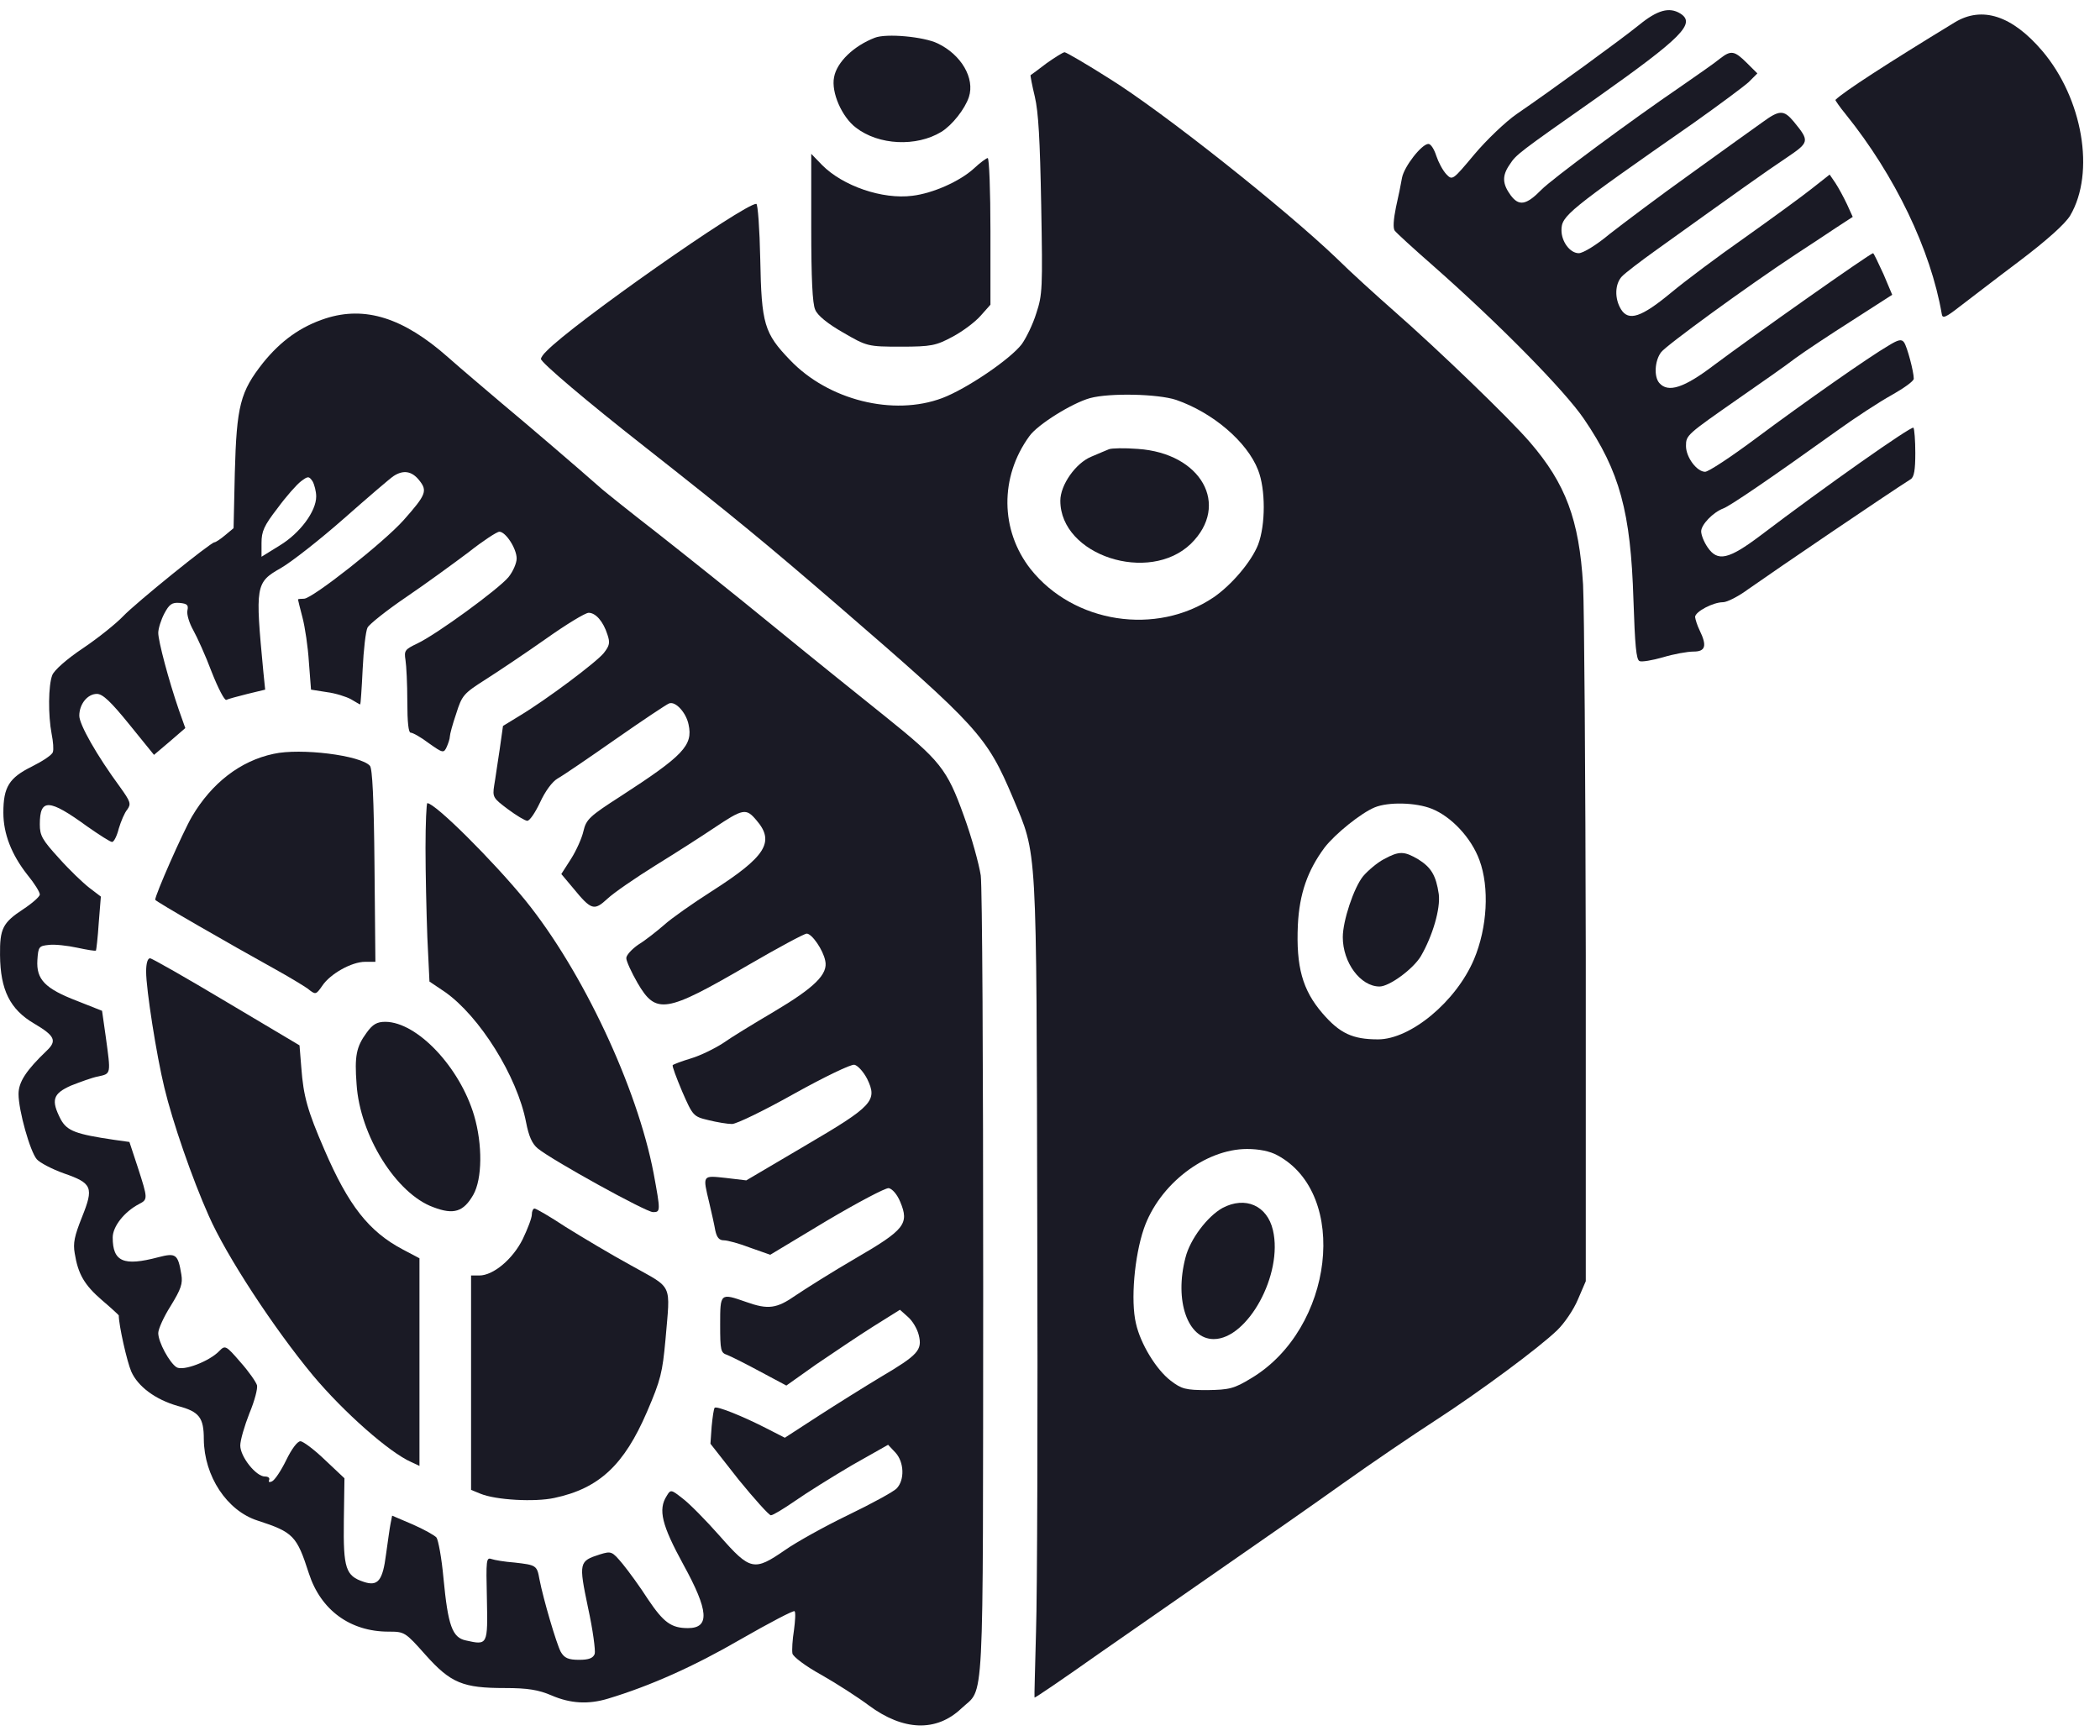
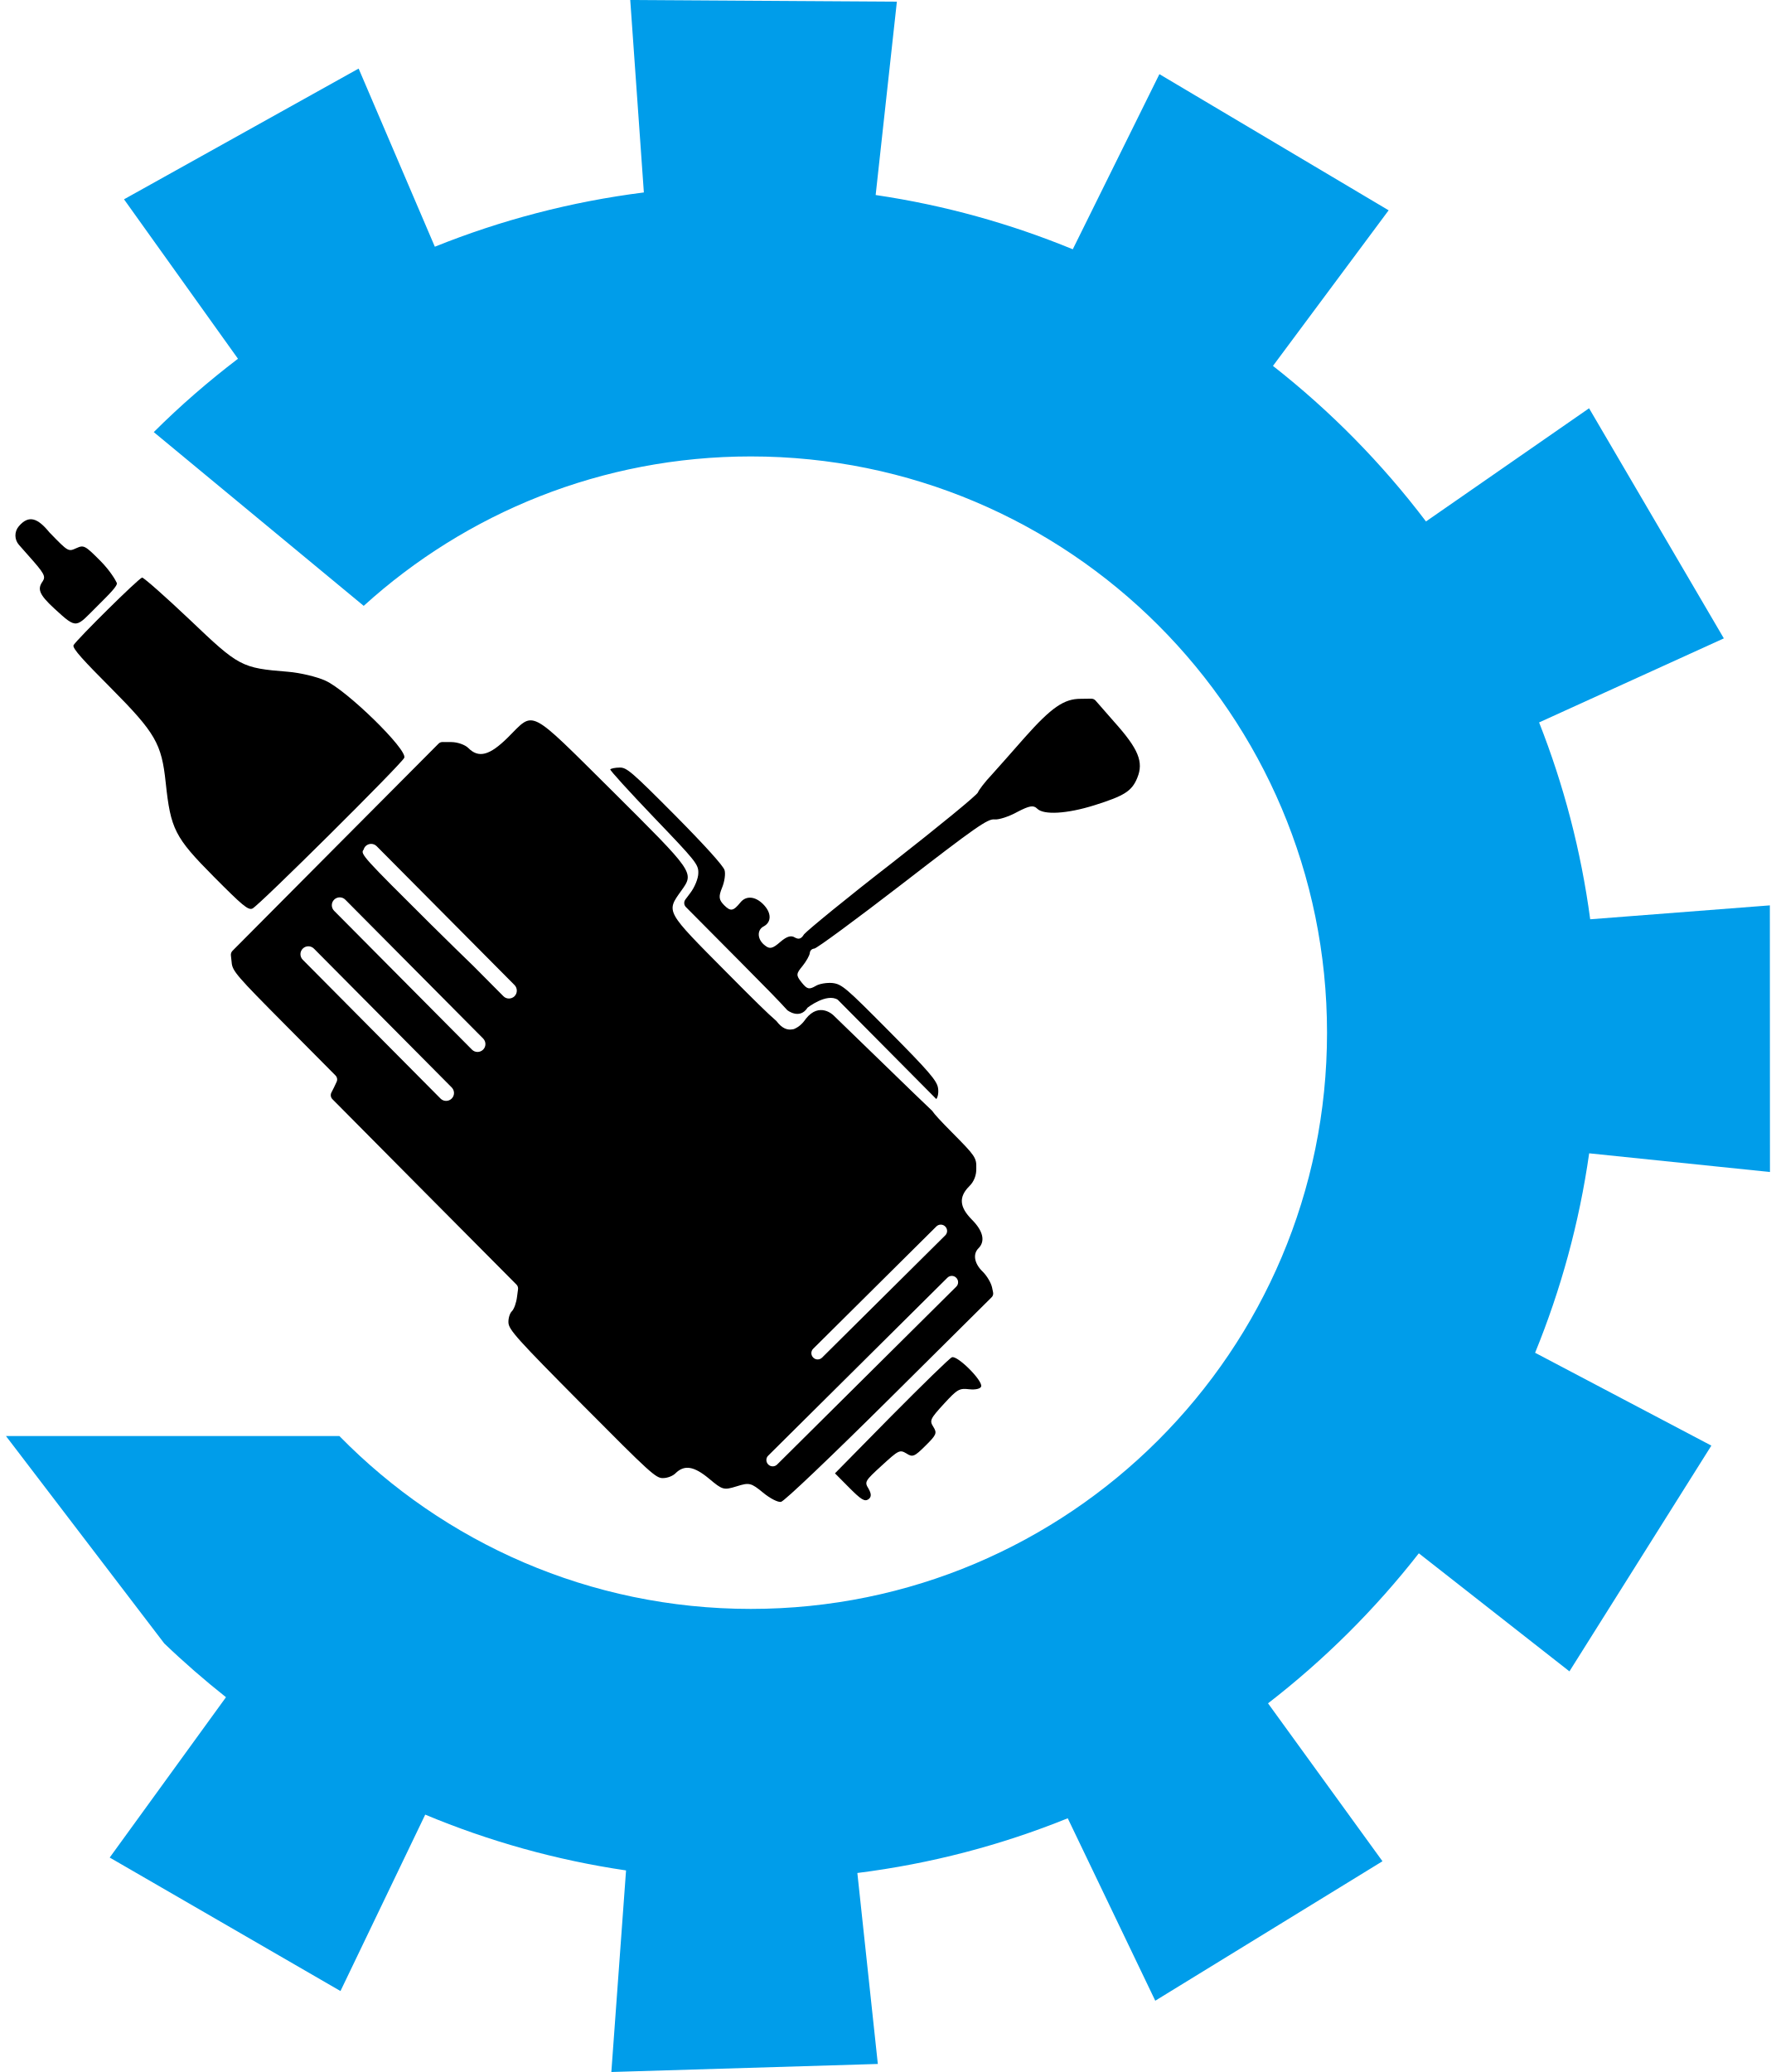
- <svg xmlns="http://www.w3.org/2000/svg" width="75" height="62" viewBox="0 0 75 62" fill="none">
-   <path d="M58.532 0.897C57.86 1.438 55.441 3.201 54.172 4.07C53.771 4.347 53.087 5.002 52.653 5.518C51.883 6.438 51.872 6.45 51.655 6.224C51.525 6.085 51.373 5.795 51.297 5.569C51.221 5.33 51.102 5.141 51.015 5.141C50.777 5.141 50.148 5.947 50.072 6.35C50.039 6.551 49.941 7.03 49.855 7.407C49.768 7.835 49.746 8.15 49.811 8.238C49.865 8.314 50.484 8.881 51.189 9.498C53.532 11.563 55.875 13.943 56.569 14.963C57.849 16.839 58.24 18.287 58.337 21.423C58.392 23.047 58.435 23.564 58.554 23.614C58.63 23.652 59.01 23.589 59.4 23.476C59.78 23.362 60.268 23.274 60.485 23.274C60.908 23.274 60.973 23.073 60.702 22.518C60.615 22.342 60.55 22.128 60.539 22.04C60.539 21.851 61.179 21.511 61.537 21.511C61.678 21.511 62.08 21.31 62.438 21.045C63.457 20.327 67.406 17.645 68.241 17.116C68.36 17.041 68.404 16.789 68.404 16.184C68.404 15.731 68.371 15.328 68.338 15.278C68.273 15.202 65.193 17.368 62.871 19.131C61.733 19.987 61.342 20.076 60.984 19.547C60.854 19.358 60.756 19.106 60.756 18.98C60.756 18.741 61.179 18.3 61.548 18.161C61.787 18.073 63.229 17.091 65.583 15.404C66.245 14.925 67.135 14.346 67.568 14.107C67.991 13.867 68.349 13.616 68.349 13.527C68.349 13.275 68.111 12.381 68.002 12.23C67.915 12.104 67.796 12.13 67.449 12.344C66.755 12.747 64.455 14.358 62.698 15.668C61.819 16.323 61.017 16.852 60.897 16.852C60.604 16.852 60.214 16.335 60.214 15.932C60.214 15.542 60.236 15.53 62.112 14.22C62.893 13.678 63.794 13.049 64.119 12.797C64.444 12.558 65.356 11.953 66.147 11.45L67.579 10.53L67.265 9.787C67.08 9.384 66.918 9.044 66.896 9.044C66.798 9.044 62.622 11.991 61.223 13.036C60.149 13.855 59.574 14.044 59.259 13.678C59.064 13.452 59.097 12.885 59.324 12.583C59.498 12.344 62.383 10.241 64.119 9.095C64.564 8.805 65.215 8.377 65.551 8.15L66.169 7.747L65.963 7.294C65.844 7.042 65.659 6.702 65.551 6.538L65.345 6.236L64.705 6.74C64.358 7.017 63.284 7.798 62.329 8.478C61.374 9.145 60.181 10.039 59.682 10.455C58.619 11.336 58.164 11.487 57.892 11.047C57.654 10.656 57.676 10.14 57.925 9.875C58.044 9.75 58.587 9.334 59.151 8.931C62.047 6.853 63.056 6.135 63.772 5.657C64.629 5.078 64.64 5.052 64.065 4.347C63.707 3.919 63.555 3.919 62.937 4.372C62.665 4.561 61.516 5.392 60.377 6.211C59.248 7.017 57.947 7.999 57.48 8.364C57.014 8.755 56.537 9.044 56.385 9.044C56.07 9.044 55.767 8.629 55.767 8.226C55.767 7.71 55.962 7.546 60.496 4.385C61.385 3.755 62.264 3.101 62.448 2.937L62.763 2.622L62.383 2.244C61.939 1.804 61.819 1.791 61.429 2.093C61.266 2.232 60.648 2.66 60.051 3.075C58.24 4.31 55.419 6.4 55.05 6.778C54.508 7.332 54.248 7.37 53.955 6.979C53.651 6.564 53.64 6.274 53.922 5.871C54.15 5.518 54.237 5.455 57.014 3.504C60.094 1.325 60.572 0.834 60.008 0.481C59.617 0.242 59.194 0.355 58.532 0.897Z" fill="#1A1A25" />
-   <path d="M69.814 0.798C67.374 2.284 65.844 3.278 65.551 3.568C65.54 3.581 65.703 3.82 65.92 4.084C67.677 6.263 68.957 8.932 69.348 11.212C69.37 11.388 69.478 11.35 69.977 10.96C70.313 10.708 71.268 9.965 72.125 9.323C73.123 8.567 73.763 7.988 73.936 7.698C74.837 6.162 74.381 3.518 72.938 1.818C71.864 0.558 70.791 0.206 69.814 0.798Z" fill="#1A1A25" />
-   <path d="M31.241 1.349C30.493 1.638 29.885 2.218 29.788 2.759C29.679 3.3 30.07 4.182 30.569 4.56C31.382 5.189 32.727 5.252 33.617 4.711C34.007 4.472 34.463 3.892 34.604 3.464C34.821 2.797 34.333 1.953 33.487 1.55C32.999 1.311 31.654 1.185 31.241 1.349Z" fill="#1A1A25" />
-   <path d="M37.381 2.257C37.088 2.483 36.828 2.672 36.806 2.685C36.795 2.697 36.86 3.05 36.958 3.453C37.088 4.007 37.142 4.977 37.186 7.344C37.24 10.316 37.229 10.53 37.012 11.185C36.893 11.575 36.654 12.066 36.492 12.293C36.079 12.835 34.517 13.892 33.65 14.22C31.903 14.874 29.582 14.295 28.215 12.86C27.293 11.903 27.195 11.575 27.152 9.258C27.13 8.175 27.065 7.281 27.011 7.281C26.566 7.281 20.459 11.563 19.516 12.545C19.407 12.646 19.32 12.771 19.32 12.822C19.32 12.948 20.969 14.346 23.008 15.945C26.241 18.489 27.369 19.42 29.951 21.649C34.951 25.969 35.244 26.296 36.177 28.5C37.056 30.603 37.012 29.96 37.045 43.737C37.066 50.449 37.045 56.997 37.001 58.281C36.969 59.566 36.936 60.623 36.947 60.636C36.958 60.661 37.989 59.956 39.236 59.075C40.483 58.206 42.534 56.783 43.781 55.914C45.039 55.045 46.916 53.735 47.957 52.992C48.999 52.249 50.485 51.242 51.244 50.751C52.839 49.718 54.965 48.144 55.615 47.515C55.865 47.275 56.201 46.784 56.353 46.419L56.635 45.764V34.116C56.624 27.694 56.581 21.75 56.538 20.881C56.397 18.564 55.919 17.28 54.639 15.794C53.902 14.937 51.352 12.482 49.801 11.122C49.172 10.568 48.239 9.724 47.73 9.22C45.875 7.445 41.514 3.982 39.605 2.798C38.791 2.282 38.075 1.866 38.021 1.866C37.967 1.866 37.685 2.043 37.381 2.257ZM42.002 14.283C43.315 14.736 44.54 15.781 44.931 16.788C45.202 17.468 45.202 18.753 44.931 19.458C44.692 20.063 43.987 20.894 43.347 21.334C41.297 22.72 38.346 22.266 36.806 20.327C35.721 18.942 35.7 17.04 36.763 15.58C37.056 15.164 38.292 14.396 38.932 14.22C39.627 14.031 41.351 14.069 42.002 14.283ZM51.136 28.89C51.83 29.167 52.546 29.923 52.839 30.729C53.197 31.698 53.121 33.134 52.643 34.267C52.003 35.778 50.376 37.126 49.215 37.126C48.304 37.126 47.849 36.912 47.23 36.194C46.515 35.363 46.287 34.532 46.352 33.046C46.406 31.925 46.699 31.094 47.306 30.275C47.686 29.784 48.608 29.041 49.096 28.84C49.584 28.638 50.571 28.663 51.136 28.89ZM45.625 41.269C48.196 42.654 47.632 47.464 44.692 49.227C44.074 49.605 43.9 49.643 43.119 49.655C42.349 49.655 42.197 49.617 41.807 49.315C41.297 48.925 40.733 48.006 40.57 47.275C40.375 46.457 40.516 44.87 40.852 43.888C41.395 42.314 43.033 41.042 44.54 41.042C44.953 41.042 45.354 41.117 45.625 41.269Z" fill="#1A1A25" />
-   <path d="M39.605 16.047C39.518 16.085 39.236 16.198 38.976 16.312C38.422 16.538 37.869 17.319 37.869 17.886C37.869 19.838 41.037 20.87 42.533 19.422C43.944 18.037 42.902 16.186 40.635 16.035C40.158 15.997 39.691 16.009 39.605 16.047Z" fill="#1A1A25" />
-   <path d="M49.421 30.692C49.183 30.818 48.857 31.095 48.684 31.297C48.347 31.712 47.957 32.896 47.957 33.475C47.957 34.382 48.586 35.238 49.27 35.238C49.617 35.238 50.463 34.621 50.745 34.155C51.168 33.425 51.45 32.455 51.385 31.939C51.287 31.272 51.114 30.982 50.647 30.692C50.148 30.403 49.975 30.39 49.421 30.692Z" fill="#1A1A25" />
-   <path d="M43.662 43.148C43.119 43.45 42.501 44.268 42.338 44.923C41.937 46.459 42.414 47.832 43.347 47.832C44.562 47.832 45.831 45.515 45.462 43.941C45.256 43.059 44.475 42.719 43.662 43.148Z" fill="#1A1A25" />
-   <path d="M28.973 8.114C28.973 9.952 29.016 10.847 29.114 11.061C29.19 11.262 29.558 11.564 30.112 11.879C30.958 12.37 30.99 12.383 32.173 12.383C33.257 12.383 33.431 12.345 34.017 12.03C34.375 11.841 34.83 11.501 35.026 11.275L35.373 10.884V8.265C35.373 6.829 35.329 5.646 35.275 5.646C35.232 5.646 35.004 5.809 34.776 6.024C34.277 6.477 33.322 6.905 32.585 6.993C31.511 7.132 30.101 6.641 29.363 5.898L28.973 5.495V8.114Z" fill="#1A1A25" />
-   <path d="M11.629 11.374C10.739 11.664 10.034 12.168 9.394 12.961C8.581 13.994 8.451 14.485 8.386 16.89L8.342 18.867L8.039 19.119C7.876 19.257 7.702 19.371 7.659 19.371C7.529 19.371 4.849 21.537 4.394 22.015C4.155 22.267 3.515 22.783 2.973 23.148C2.387 23.539 1.932 23.942 1.866 24.118C1.725 24.483 1.715 25.541 1.845 26.221C1.899 26.486 1.921 26.775 1.888 26.863C1.866 26.964 1.519 27.191 1.14 27.38C0.326 27.783 0.12 28.11 0.12 29.029C0.12 29.785 0.413 30.528 0.977 31.246C1.226 31.548 1.422 31.863 1.422 31.951C1.422 32.026 1.151 32.266 0.825 32.48C0.098 32.958 -0.01 33.172 0.001 34.117C0.012 35.363 0.359 36.056 1.216 36.56C1.964 37 2.04 37.177 1.671 37.529C0.934 38.234 0.662 38.65 0.662 39.078C0.662 39.67 1.075 41.131 1.313 41.408C1.422 41.534 1.856 41.76 2.279 41.912C3.298 42.264 3.353 42.415 2.929 43.473C2.658 44.153 2.604 44.405 2.669 44.77C2.788 45.513 3.016 45.903 3.645 46.445C3.971 46.722 4.242 46.974 4.242 46.986C4.242 47.339 4.535 48.636 4.687 48.989C4.925 49.53 5.555 49.996 6.357 50.223C7.117 50.424 7.279 50.638 7.279 51.406C7.29 52.729 8.104 53.963 9.199 54.315C10.479 54.731 10.598 54.857 11.032 56.204C11.456 57.514 12.508 58.282 13.874 58.282C14.449 58.282 14.471 58.295 15.198 59.113C16.098 60.12 16.532 60.297 18.029 60.297C18.843 60.297 19.233 60.36 19.699 60.561C20.372 60.851 21.012 60.889 21.717 60.675C23.225 60.221 24.798 59.516 26.447 58.559C27.477 57.967 28.345 57.514 28.377 57.552C28.421 57.589 28.399 57.904 28.356 58.232C28.301 58.572 28.28 58.937 28.301 59.063C28.323 59.176 28.768 59.516 29.343 59.831C29.896 60.146 30.655 60.637 31.024 60.914C32.261 61.833 33.443 61.871 34.333 61.027C35.168 60.234 35.103 61.493 35.114 45.941C35.114 37.92 35.081 31.712 35.027 31.271C34.962 30.855 34.701 29.898 34.419 29.13C33.823 27.468 33.573 27.166 31.631 25.604C30.861 24.987 29.072 23.552 27.672 22.406C26.273 21.26 24.375 19.748 23.463 19.031C22.552 18.326 21.674 17.62 21.511 17.482C20.611 16.689 18.832 15.165 17.91 14.397C17.335 13.906 16.467 13.175 16 12.76C14.406 11.349 13.039 10.921 11.629 11.374ZM14.97 17.154C15.274 17.532 15.22 17.671 14.417 18.577C13.712 19.371 11.152 21.386 10.859 21.386C10.739 21.386 10.642 21.398 10.642 21.411C10.642 21.436 10.718 21.726 10.805 22.066C10.891 22.393 11 23.111 11.032 23.652L11.108 24.634L11.672 24.723C11.976 24.76 12.367 24.886 12.529 24.974C12.703 25.075 12.844 25.163 12.866 25.163C12.877 25.163 12.92 24.597 12.952 23.904C12.985 23.212 13.061 22.544 13.126 22.418C13.18 22.305 13.809 21.801 14.514 21.323C15.22 20.844 16.217 20.114 16.738 19.723C17.248 19.32 17.747 18.993 17.834 18.993C18.061 18.993 18.452 19.597 18.452 19.95C18.452 20.114 18.322 20.416 18.159 20.617C17.801 21.046 15.599 22.657 14.905 22.985C14.46 23.199 14.428 23.237 14.482 23.577C14.514 23.778 14.547 24.433 14.547 25.05C14.547 25.806 14.59 26.171 14.666 26.171C14.742 26.171 15.035 26.334 15.317 26.549C15.816 26.901 15.849 26.914 15.957 26.674C16.011 26.549 16.066 26.385 16.066 26.309C16.066 26.234 16.163 25.869 16.293 25.491C16.5 24.836 16.554 24.773 17.346 24.269C17.801 23.98 18.777 23.325 19.493 22.821C20.22 22.305 20.904 21.889 21.023 21.889C21.272 21.889 21.544 22.192 21.695 22.67C21.793 22.96 21.771 23.06 21.565 23.325C21.305 23.652 19.504 25 18.561 25.566L17.964 25.931L17.845 26.775C17.769 27.241 17.693 27.82 17.649 28.06C17.584 28.475 17.617 28.513 18.137 28.903C18.441 29.13 18.756 29.319 18.832 29.319C18.918 29.319 19.114 29.029 19.287 28.664C19.472 28.261 19.721 27.921 19.916 27.808C20.101 27.707 21.023 27.077 21.977 26.41C22.932 25.743 23.8 25.163 23.897 25.126C24.125 25.037 24.505 25.453 24.592 25.881C24.754 26.624 24.407 26.989 22.173 28.437C21.055 29.155 20.936 29.269 20.838 29.684C20.784 29.936 20.578 30.389 20.394 30.679L20.047 31.22L20.47 31.724C21.12 32.517 21.218 32.543 21.695 32.102C21.923 31.888 22.693 31.359 23.42 30.906C24.136 30.465 25.058 29.873 25.47 29.596C26.544 28.878 26.642 28.853 27.021 29.306C27.683 30.075 27.347 30.603 25.416 31.837C24.743 32.266 23.973 32.807 23.724 33.034C23.463 33.26 23.051 33.588 22.802 33.739C22.563 33.903 22.357 34.129 22.368 34.23C22.368 34.331 22.552 34.734 22.769 35.111C23.431 36.245 23.767 36.194 26.729 34.469C27.791 33.852 28.724 33.349 28.811 33.349C28.996 33.349 29.397 33.928 29.473 34.318C29.581 34.797 29.093 35.275 27.629 36.144C26.924 36.56 26.099 37.063 25.817 37.265C25.524 37.454 25.015 37.706 24.678 37.806C24.342 37.907 24.049 38.02 24.027 38.046C23.995 38.071 24.158 38.499 24.364 38.99C24.743 39.859 24.765 39.884 25.297 40.01C25.6 40.086 25.98 40.149 26.143 40.149C26.305 40.149 27.314 39.657 28.366 39.066C29.43 38.474 30.395 38.008 30.514 38.033C30.634 38.058 30.84 38.285 30.97 38.537C31.349 39.318 31.176 39.506 28.746 40.929L26.653 42.163L25.915 42.075C25.08 41.987 25.091 41.962 25.329 42.957C25.416 43.322 25.514 43.763 25.546 43.952C25.6 44.203 25.687 44.304 25.85 44.304C25.98 44.304 26.403 44.417 26.794 44.569L27.509 44.82L29.516 43.612C30.623 42.957 31.621 42.428 31.74 42.44C31.87 42.466 32.044 42.667 32.152 42.932C32.478 43.712 32.315 43.926 30.558 44.946C29.712 45.438 28.757 46.042 28.421 46.269C27.737 46.747 27.434 46.785 26.653 46.508C25.72 46.181 25.72 46.181 25.72 47.314C25.72 48.246 25.741 48.321 25.969 48.397C26.099 48.447 26.631 48.712 27.141 48.989L28.084 49.492L29.148 48.737C29.744 48.334 30.655 47.717 31.176 47.389L32.141 46.785L32.423 47.037C32.586 47.175 32.76 47.465 32.814 47.692C32.944 48.221 32.792 48.397 31.469 49.178C30.905 49.517 29.896 50.147 29.234 50.575L28.03 51.356L27.39 51.029C26.533 50.588 25.59 50.21 25.524 50.286C25.492 50.311 25.448 50.626 25.416 50.953L25.373 51.57L26.381 52.855C26.945 53.547 27.466 54.126 27.531 54.126C27.607 54.126 27.998 53.887 28.399 53.61C28.811 53.321 29.722 52.754 30.427 52.338L31.718 51.608L31.979 51.885C32.293 52.225 32.315 52.867 32.022 53.169C31.913 53.283 31.133 53.711 30.297 54.114C29.462 54.517 28.442 55.083 28.03 55.373C26.935 56.129 26.794 56.103 25.709 54.869C25.21 54.303 24.613 53.698 24.375 53.522C23.973 53.207 23.952 53.194 23.811 53.434C23.496 53.925 23.637 54.479 24.407 55.889C25.308 57.526 25.362 58.156 24.57 58.156C23.973 58.156 23.702 57.955 23.149 57.136C22.867 56.695 22.455 56.129 22.238 55.864C21.858 55.411 21.836 55.398 21.424 55.524C20.676 55.763 20.665 55.814 21.001 57.426C21.175 58.219 21.272 58.962 21.24 59.075C21.186 59.226 21.034 59.289 20.686 59.289C20.296 59.289 20.155 59.226 20.025 59C19.873 58.71 19.407 57.136 19.265 56.406C19.179 55.914 19.146 55.902 18.376 55.814C18.029 55.789 17.66 55.726 17.552 55.688C17.367 55.625 17.356 55.713 17.389 57.098C17.422 58.761 17.422 58.773 16.64 58.597C16.152 58.496 16 58.068 15.838 56.368C15.773 55.65 15.653 55.008 15.588 54.92C15.523 54.844 15.144 54.63 14.742 54.454L14.005 54.139L13.95 54.416C13.918 54.567 13.853 55.058 13.788 55.512C13.668 56.469 13.495 56.67 12.996 56.506C12.345 56.292 12.258 56.028 12.28 54.328L12.302 52.804L11.607 52.149C11.228 51.784 10.826 51.482 10.729 51.482C10.62 51.482 10.414 51.759 10.219 52.162C10.034 52.54 9.807 52.88 9.709 52.917C9.622 52.955 9.579 52.943 9.611 52.867C9.644 52.792 9.579 52.741 9.46 52.741C9.145 52.741 8.581 52.036 8.581 51.633C8.581 51.444 8.733 50.928 8.906 50.487C9.091 50.046 9.21 49.593 9.178 49.48C9.145 49.366 8.885 48.989 8.581 48.649C8.071 48.057 8.039 48.044 7.832 48.258C7.485 48.623 6.542 48.989 6.303 48.837C6.053 48.674 5.652 47.943 5.652 47.616C5.652 47.477 5.847 47.037 6.097 46.646C6.466 46.042 6.531 45.853 6.477 45.526C6.357 44.795 6.281 44.745 5.652 44.909C4.416 45.236 4.025 45.072 4.025 44.203C4.025 43.813 4.437 43.284 4.969 43.007C5.283 42.843 5.283 42.818 4.925 41.71L4.622 40.791L4.079 40.715C2.713 40.514 2.398 40.4 2.17 39.985C1.812 39.292 1.888 39.066 2.539 38.776C2.864 38.65 3.298 38.486 3.515 38.449C3.971 38.348 3.96 38.373 3.776 37.026L3.645 36.106L2.756 35.754C1.606 35.313 1.292 34.986 1.335 34.293C1.367 33.815 1.389 33.789 1.747 33.752C1.953 33.726 2.409 33.777 2.756 33.852C3.114 33.928 3.407 33.978 3.428 33.953C3.439 33.928 3.494 33.487 3.526 32.971L3.602 32.026L3.19 31.712C2.962 31.535 2.474 31.069 2.105 30.654C1.508 29.999 1.422 29.848 1.422 29.445C1.422 28.513 1.747 28.526 3.114 29.52C3.548 29.823 3.938 30.075 4.003 30.075C4.068 30.075 4.177 29.86 4.242 29.596C4.318 29.344 4.448 29.029 4.546 28.916C4.687 28.715 4.665 28.639 4.285 28.11C3.461 26.989 2.832 25.881 2.832 25.566C2.832 25.151 3.125 24.786 3.461 24.786C3.667 24.786 3.96 25.063 4.622 25.881L5.5 26.964L6.064 26.486L6.618 26.007L6.39 25.365C6.021 24.294 5.652 22.897 5.652 22.607C5.652 22.456 5.75 22.141 5.869 21.915C6.043 21.587 6.14 21.512 6.422 21.537C6.683 21.562 6.737 21.612 6.694 21.801C6.661 21.94 6.759 22.255 6.9 22.506C7.041 22.758 7.344 23.426 7.561 24.005C7.789 24.584 8.017 25.025 8.082 25C8.158 24.962 8.494 24.874 8.841 24.786L9.47 24.634L9.405 23.992C9.112 20.907 9.123 20.806 10.034 20.29C10.425 20.063 11.434 19.27 12.291 18.515C13.148 17.759 13.94 17.079 14.059 17.003C14.406 16.777 14.71 16.827 14.97 17.154ZM11.293 17.734C11.293 18.263 10.718 19.043 9.991 19.484L9.34 19.887V19.396C9.34 18.98 9.427 18.779 9.915 18.149C10.219 17.734 10.598 17.306 10.75 17.192C11 17.003 11.032 17.003 11.163 17.192C11.228 17.306 11.293 17.557 11.293 17.734Z" fill="#1A1A25" />
-   <path d="M9.773 26.927C8.58 27.179 7.561 27.972 6.855 29.168C6.519 29.748 5.543 31.964 5.543 32.14C5.543 32.191 8.233 33.739 9.828 34.621C10.305 34.885 10.826 35.2 10.988 35.313C11.27 35.54 11.281 35.54 11.509 35.213C11.791 34.785 12.561 34.356 13.039 34.356H13.407L13.375 30.931C13.353 28.501 13.299 27.456 13.212 27.355C12.876 26.977 10.728 26.713 9.773 26.927Z" fill="#1A1A25" />
-   <path d="M15.197 30.289C15.197 31.183 15.23 32.606 15.262 33.475L15.338 35.061L15.881 35.426C17.128 36.295 18.473 38.449 18.788 40.086C18.885 40.59 19.005 40.854 19.2 41.018C19.699 41.433 23.072 43.297 23.322 43.297C23.593 43.297 23.593 43.259 23.344 41.912C22.758 38.839 20.805 34.684 18.766 32.165C17.616 30.755 15.544 28.689 15.262 28.689C15.23 28.689 15.197 29.407 15.197 30.289Z" fill="#1A1A25" />
-   <path d="M5.219 34.708C5.219 35.338 5.588 37.693 5.87 38.851C6.162 40.073 6.868 42.113 7.453 43.422C8.082 44.858 9.785 47.452 11.174 49.127C12.27 50.437 13.908 51.885 14.688 52.225L14.981 52.363V48.648V44.946L14.385 44.631C13.17 43.989 12.443 43.057 11.586 41.068C10.979 39.67 10.838 39.154 10.762 38.146L10.697 37.34L8.093 35.791C6.661 34.935 5.425 34.23 5.36 34.23C5.273 34.23 5.219 34.406 5.219 34.708Z" fill="#1A1A25" />
-   <path d="M13.093 36.889C12.724 37.393 12.659 37.72 12.735 38.728C12.854 40.566 14.156 42.644 15.479 43.122C16.206 43.399 16.553 43.286 16.901 42.682C17.226 42.115 17.237 40.881 16.933 39.848C16.423 38.123 14.905 36.511 13.766 36.499C13.462 36.499 13.31 36.587 13.093 36.889Z" fill="#1A1A25" />
-   <path d="M18.994 43.383C18.994 43.509 18.842 43.899 18.668 44.264C18.31 44.982 17.616 45.561 17.117 45.561H16.824V49.389V53.218L17.16 53.356C17.714 53.583 19.102 53.658 19.796 53.507C21.402 53.167 22.291 52.324 23.105 50.435C23.604 49.276 23.658 49.024 23.767 47.853C23.94 45.801 24.059 46.053 22.552 45.209C21.814 44.806 20.762 44.176 20.198 43.824C19.645 43.458 19.145 43.169 19.091 43.169C19.037 43.169 18.994 43.27 18.994 43.383Z" fill="#1A1A25" />
+ <svg xmlns="http://www.w3.org/2000/svg" width="36" height="42" viewBox="0 0 36 42" fill="none">
+   <g id="Group">
+     <g id="Group_2">
+       <g id="Group_3">
+         <path id="Vector" d="M6.594 13.796C6.427 13.719 6.084 13.637 5.84 13.617C4.891 13.541 4.846 13.514 3.85 12.565C3.367 12.107 2.926 11.717 2.881 11.707C2.797 11.734 1.571 12.95 1.492 13.076C1.454 13.137 1.717 13.412 2.244 13.942C3.154 14.859 3.275 15.072 3.359 15.863C3.46 16.808 3.54 16.971 4.333 17.77C4.915 18.356 5.032 18.456 5.118 18.416C5.245 18.361 8.139 15.487 8.195 15.361C8.267 15.199 7.028 13.988 6.594 13.796Z" fill="black" />
+         <path id="Vector_2" d="M17.608 30.178C17.522 30.038 17.528 30.024 17.877 29.705C18.217 29.394 18.239 29.381 18.375 29.462C18.501 29.544 18.538 29.526 18.76 29.306C18.983 29.085 19 29.049 18.92 28.922C18.839 28.795 18.857 28.759 19.134 28.457C19.411 28.155 19.447 28.138 19.65 28.161C19.781 28.175 19.88 28.148 19.89 28.103C19.922 27.981 19.4 27.464 19.296 27.513C19.25 27.53 18.701 28.067 18.07 28.703L16.926 29.865L17.219 30.16C17.458 30.4 17.526 30.441 17.603 30.392C17.667 30.346 17.667 30.283 17.608 30.178Z" fill="black" />
+         <path id="Vector_3" d="M2.367 11.814C2.341 11.756 2.232 11.569 2.039 11.373C1.728 11.061 1.701 11.042 1.551 11.11C1.384 11.185 1.388 11.19 1.008 10.798C1.007 10.796 1.005 10.794 1.003 10.793C0.768 10.505 0.586 10.428 0.382 10.667C0.288 10.776 0.29 10.937 0.384 11.044L0.579 11.265C0.898 11.623 0.93 11.682 0.867 11.781C0.758 11.934 0.779 12.04 1.104 12.338C1.575 12.77 1.53 12.724 1.985 12.273C2.228 12.031 2.392 11.868 2.367 11.814Z" fill="black" />
+       </g>
+       <g id="Group_4">
+         <path id="Vector_4" d="M20.131 26.194L20.11 26.094C20.088 25.999 20.006 25.862 19.925 25.781C19.753 25.618 19.714 25.423 19.836 25.302C19.976 25.162 19.933 24.954 19.702 24.723C19.446 24.464 19.433 24.261 19.65 24.044C19.746 23.95 19.796 23.819 19.791 23.678C19.797 23.465 19.765 23.425 19.297 22.953C19.075 22.729 18.951 22.596 18.894 22.514L18.506 22.142L16.896 20.581C16.896 20.581 16.614 20.299 16.335 20.652C16.335 20.652 16.256 20.78 16.135 20.84C16.111 20.855 16.084 20.865 16.057 20.866C15.962 20.883 15.853 20.848 15.739 20.696C15.565 20.547 15.271 20.257 14.743 19.724C13.482 18.454 13.5 18.49 13.813 18.052C14.077 17.683 14.077 17.691 12.405 16.026C10.688 14.324 10.841 14.406 10.297 14.947C9.925 15.316 9.703 15.374 9.492 15.161C9.429 15.098 9.276 15.042 9.148 15.042L8.971 15.041C8.94 15.041 8.909 15.053 8.888 15.076L6.798 17.176L4.714 19.272C4.689 19.297 4.676 19.333 4.681 19.369L4.696 19.507C4.709 19.683 4.799 19.783 5.786 20.777L6.8 21.799C6.835 21.833 6.845 21.887 6.823 21.931L6.771 22.042L6.718 22.146C6.695 22.192 6.704 22.246 6.74 22.282L8.594 24.151L10.469 26.038C10.495 26.064 10.507 26.1 10.501 26.137L10.481 26.287C10.466 26.409 10.421 26.536 10.375 26.581C10.334 26.621 10.302 26.725 10.307 26.811C10.315 26.955 10.482 27.141 11.802 28.471C13.185 29.864 13.298 29.968 13.443 29.961C13.533 29.961 13.641 29.916 13.691 29.866C13.873 29.686 14.067 29.718 14.374 29.973C14.649 30.204 14.671 30.209 14.934 30.128C15.188 30.048 15.225 30.056 15.468 30.256C15.617 30.379 15.774 30.456 15.833 30.443C15.9 30.43 16.836 29.538 18.043 28.34L20.099 26.299C20.128 26.274 20.14 26.233 20.131 26.194ZM7.371 17.223C7.378 17.197 7.391 17.173 7.411 17.152C7.474 17.09 7.575 17.09 7.637 17.154L10.431 19.968C10.492 20.031 10.492 20.132 10.43 20.194C10.367 20.256 10.265 20.256 10.204 20.193L9.597 19.582C9.386 19.379 9.107 19.105 8.732 18.735C7.371 17.382 7.295 17.306 7.371 17.223ZM6.774 18.236C6.837 18.174 6.938 18.174 7 18.237L9.794 21.051C9.856 21.114 9.856 21.215 9.793 21.277C9.73 21.339 9.629 21.339 9.567 21.276L6.773 18.462C6.711 18.399 6.711 18.298 6.774 18.236ZM8.93 22.268L6.137 19.454C6.075 19.391 6.075 19.29 6.138 19.228C6.201 19.166 6.302 19.166 6.364 19.229L9.157 22.043C9.219 22.106 9.219 22.207 9.156 22.269C9.093 22.331 8.992 22.331 8.93 22.268ZM16.665 27.519C16.615 27.569 16.534 27.569 16.485 27.518C16.435 27.468 16.435 27.387 16.486 27.338L18.982 24.86C19.032 24.811 19.113 24.811 19.162 24.862C19.212 24.912 19.212 24.993 19.161 25.042L16.665 27.519ZM15.754 29.686C15.704 29.736 15.622 29.736 15.573 29.685C15.523 29.635 15.523 29.553 15.574 29.505L19.205 25.9C19.255 25.85 19.336 25.85 19.385 25.901C19.435 25.951 19.435 26.033 19.384 26.082L15.754 29.686Z" fill="black" />
+         <path id="Vector_5" d="M14.156 17.697C14.156 17.805 14.082 17.986 13.992 18.103L13.894 18.233C13.859 18.28 13.863 18.345 13.905 18.387L15.027 19.517C15.515 20.008 15.803 20.302 15.96 20.477C15.96 20.477 16.21 20.676 16.371 20.425C16.371 20.425 16.755 20.125 16.982 20.264L18.98 22.278C19.015 22.238 19.031 22.134 19.014 22.046C18.988 21.902 18.82 21.706 18.032 20.912C17.149 20.022 17.069 19.949 16.874 19.926C16.765 19.916 16.607 19.939 16.531 19.988C16.404 20.06 16.363 20.056 16.25 19.914C16.133 19.769 16.139 19.737 16.266 19.584C16.343 19.489 16.411 19.368 16.416 19.318C16.42 19.268 16.457 19.232 16.507 19.228C16.553 19.228 17.359 18.634 18.298 17.91C19.767 16.775 20.025 16.591 20.161 16.61C20.242 16.62 20.456 16.552 20.623 16.458C20.867 16.332 20.949 16.315 21.026 16.392C21.156 16.523 21.627 16.498 22.184 16.323C22.795 16.131 22.945 16.036 23.055 15.766C23.187 15.445 23.079 15.182 22.588 14.634L22.21 14.202C22.188 14.176 22.155 14.162 22.12 14.162L21.907 14.165C21.573 14.164 21.318 14.335 20.77 14.952C20.551 15.204 20.252 15.538 20.107 15.701C19.961 15.854 19.838 16.021 19.825 16.061C19.817 16.107 19.031 16.75 18.088 17.488C17.161 18.205 16.372 18.855 16.3 18.938C16.297 18.941 16.295 18.944 16.293 18.948C16.24 19.033 16.191 19.045 16.116 19.005C16.039 18.955 15.953 18.977 15.817 19.094C15.663 19.229 15.604 19.243 15.509 19.166C15.348 19.047 15.339 18.849 15.483 18.777C15.642 18.691 15.643 18.502 15.471 18.329C15.309 18.166 15.124 18.152 15.011 18.291C14.865 18.471 14.811 18.48 14.68 18.349C14.572 18.24 14.563 18.176 14.637 17.995C14.687 17.874 14.711 17.715 14.688 17.638C14.661 17.548 14.283 17.131 13.68 16.522C12.801 15.638 12.702 15.555 12.562 15.559C12.471 15.559 12.39 15.577 12.371 15.595C12.357 15.608 12.754 16.044 13.254 16.567C14.102 17.452 14.161 17.521 14.156 17.697Z" fill="black" />
+       </g>
+       <path id="Vector_6" d="M32.215 23.378L35.88 23.757L35.878 18.352L32.236 18.634C32.05 17.244 31.698 15.907 31.2 14.644L34.945 12.94L32.213 8.276L28.907 10.57C28.013 9.39 26.97 8.33 25.805 7.417L28.15 4.263L23.503 1.503L21.747 5.053C20.483 4.533 19.145 4.159 17.751 3.953L18.181 0.034L12.776 0L13.052 3.901C11.572 4.088 10.152 4.463 8.815 5.001L7.27 1.39L2.514 4.04L4.824 7.272C4.223 7.731 3.651 8.226 3.117 8.759L7.373 12.281C9.446 10.399 12.199 9.252 15.22 9.252C21.671 9.252 26.901 14.482 26.901 20.933C26.901 27.384 21.671 32.613 15.22 32.613C11.953 32.613 8.999 31.271 6.88 29.109H0.121L3.333 33.317L3.326 33.309C3.726 33.693 4.146 34.058 4.581 34.403L2.224 37.653L6.902 40.359L8.62 36.783C9.906 37.32 11.27 37.705 12.691 37.914L12.393 42L17.795 41.837L17.38 37.966C18.87 37.779 20.3 37.401 21.645 36.857L23.419 40.555L28.025 37.728L25.705 34.527C26.846 33.645 27.874 32.623 28.762 31.486L31.815 33.879L34.692 29.303L31.119 27.421C31.641 26.143 32.014 24.788 32.215 23.378Z" fill="#009DEA" />
+     </g>
+   </g>
</svg>
